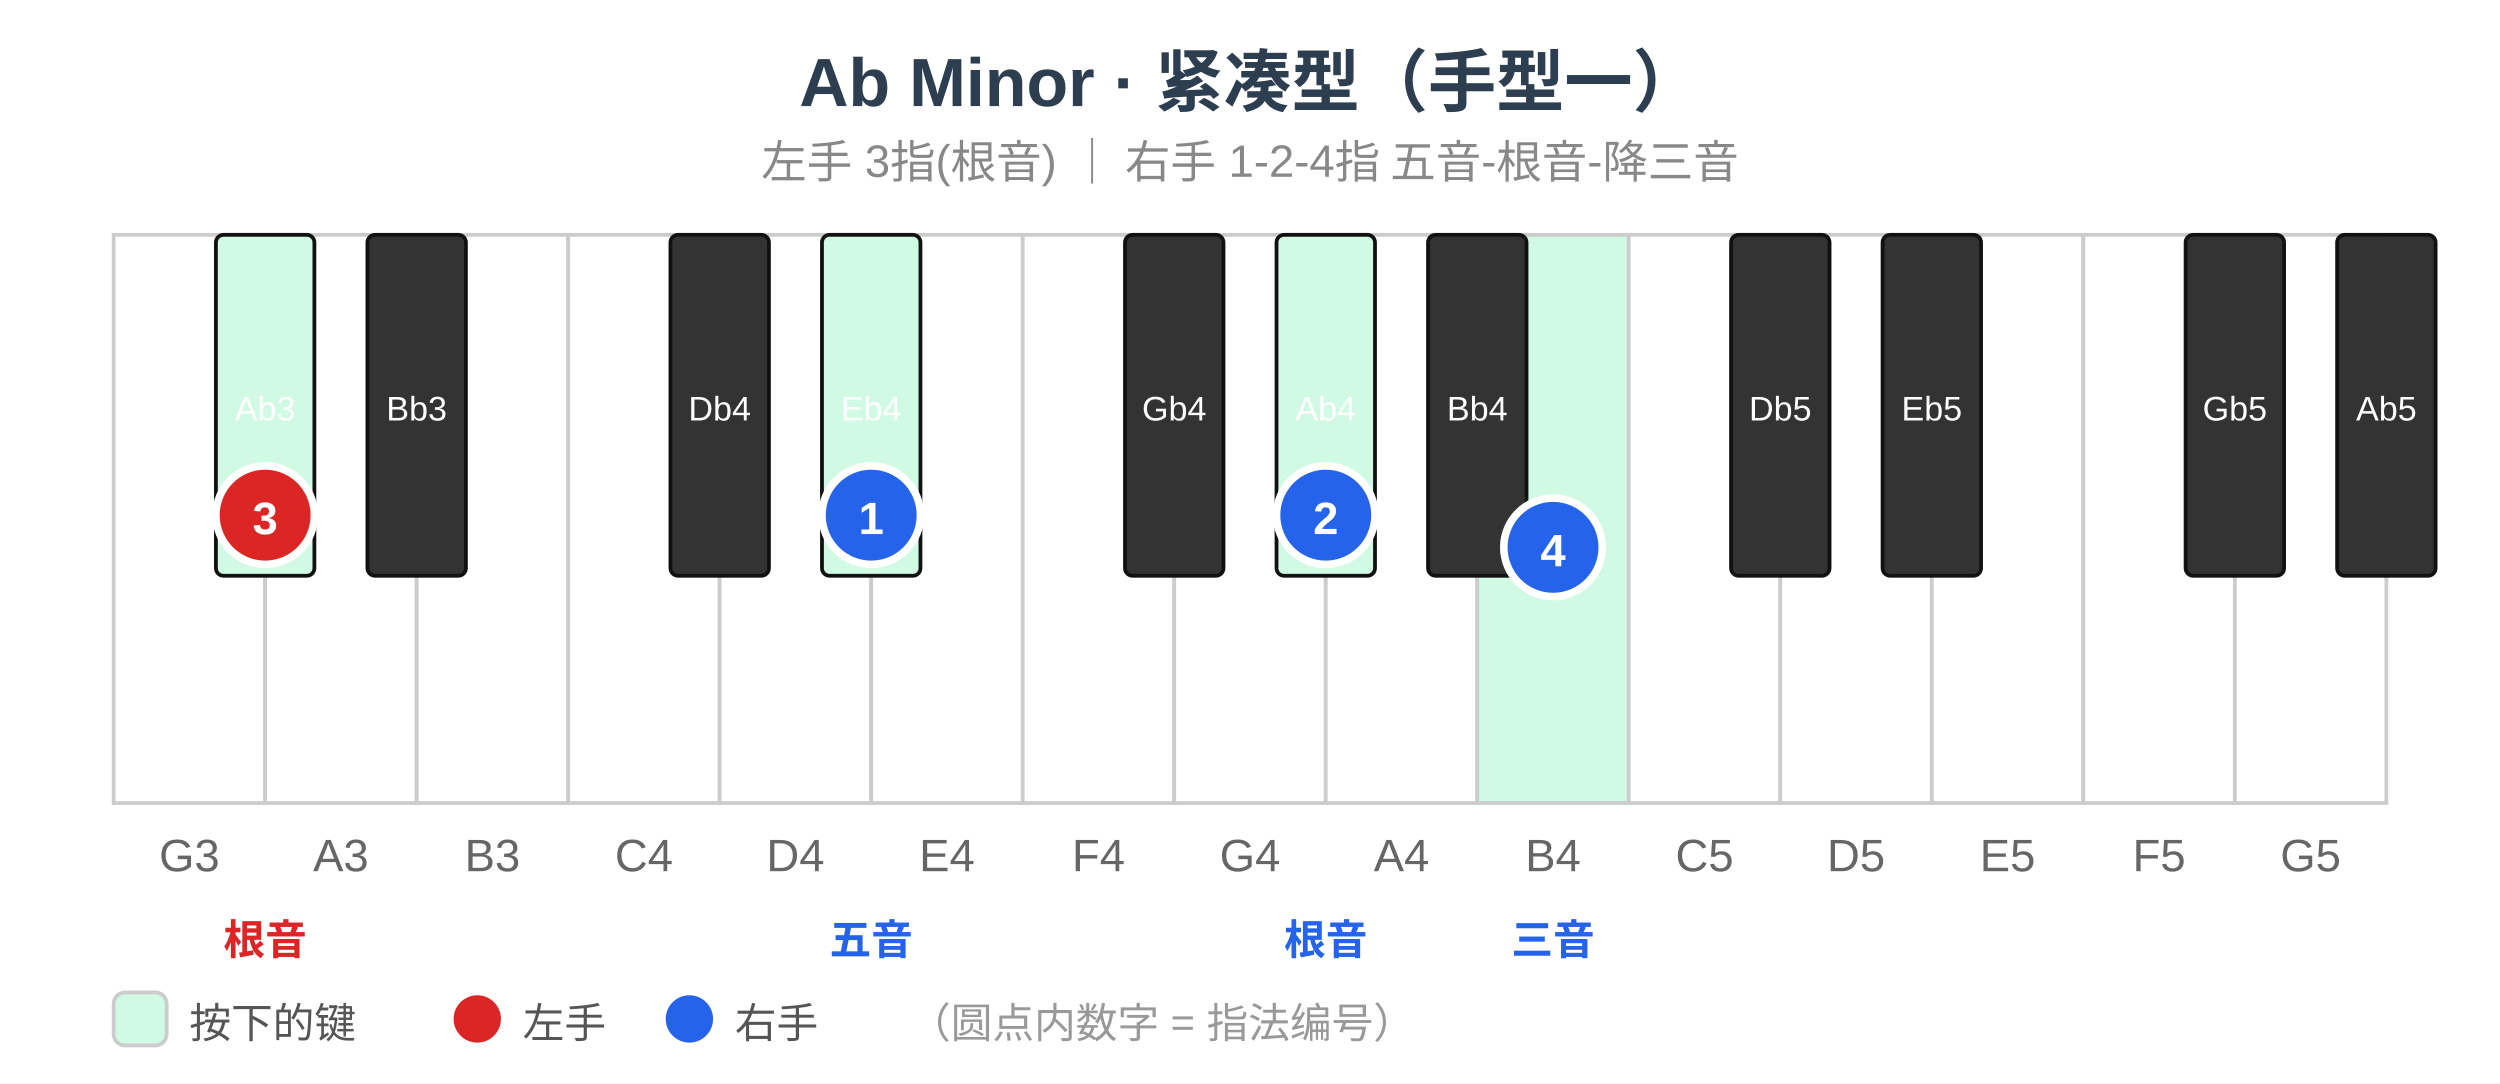
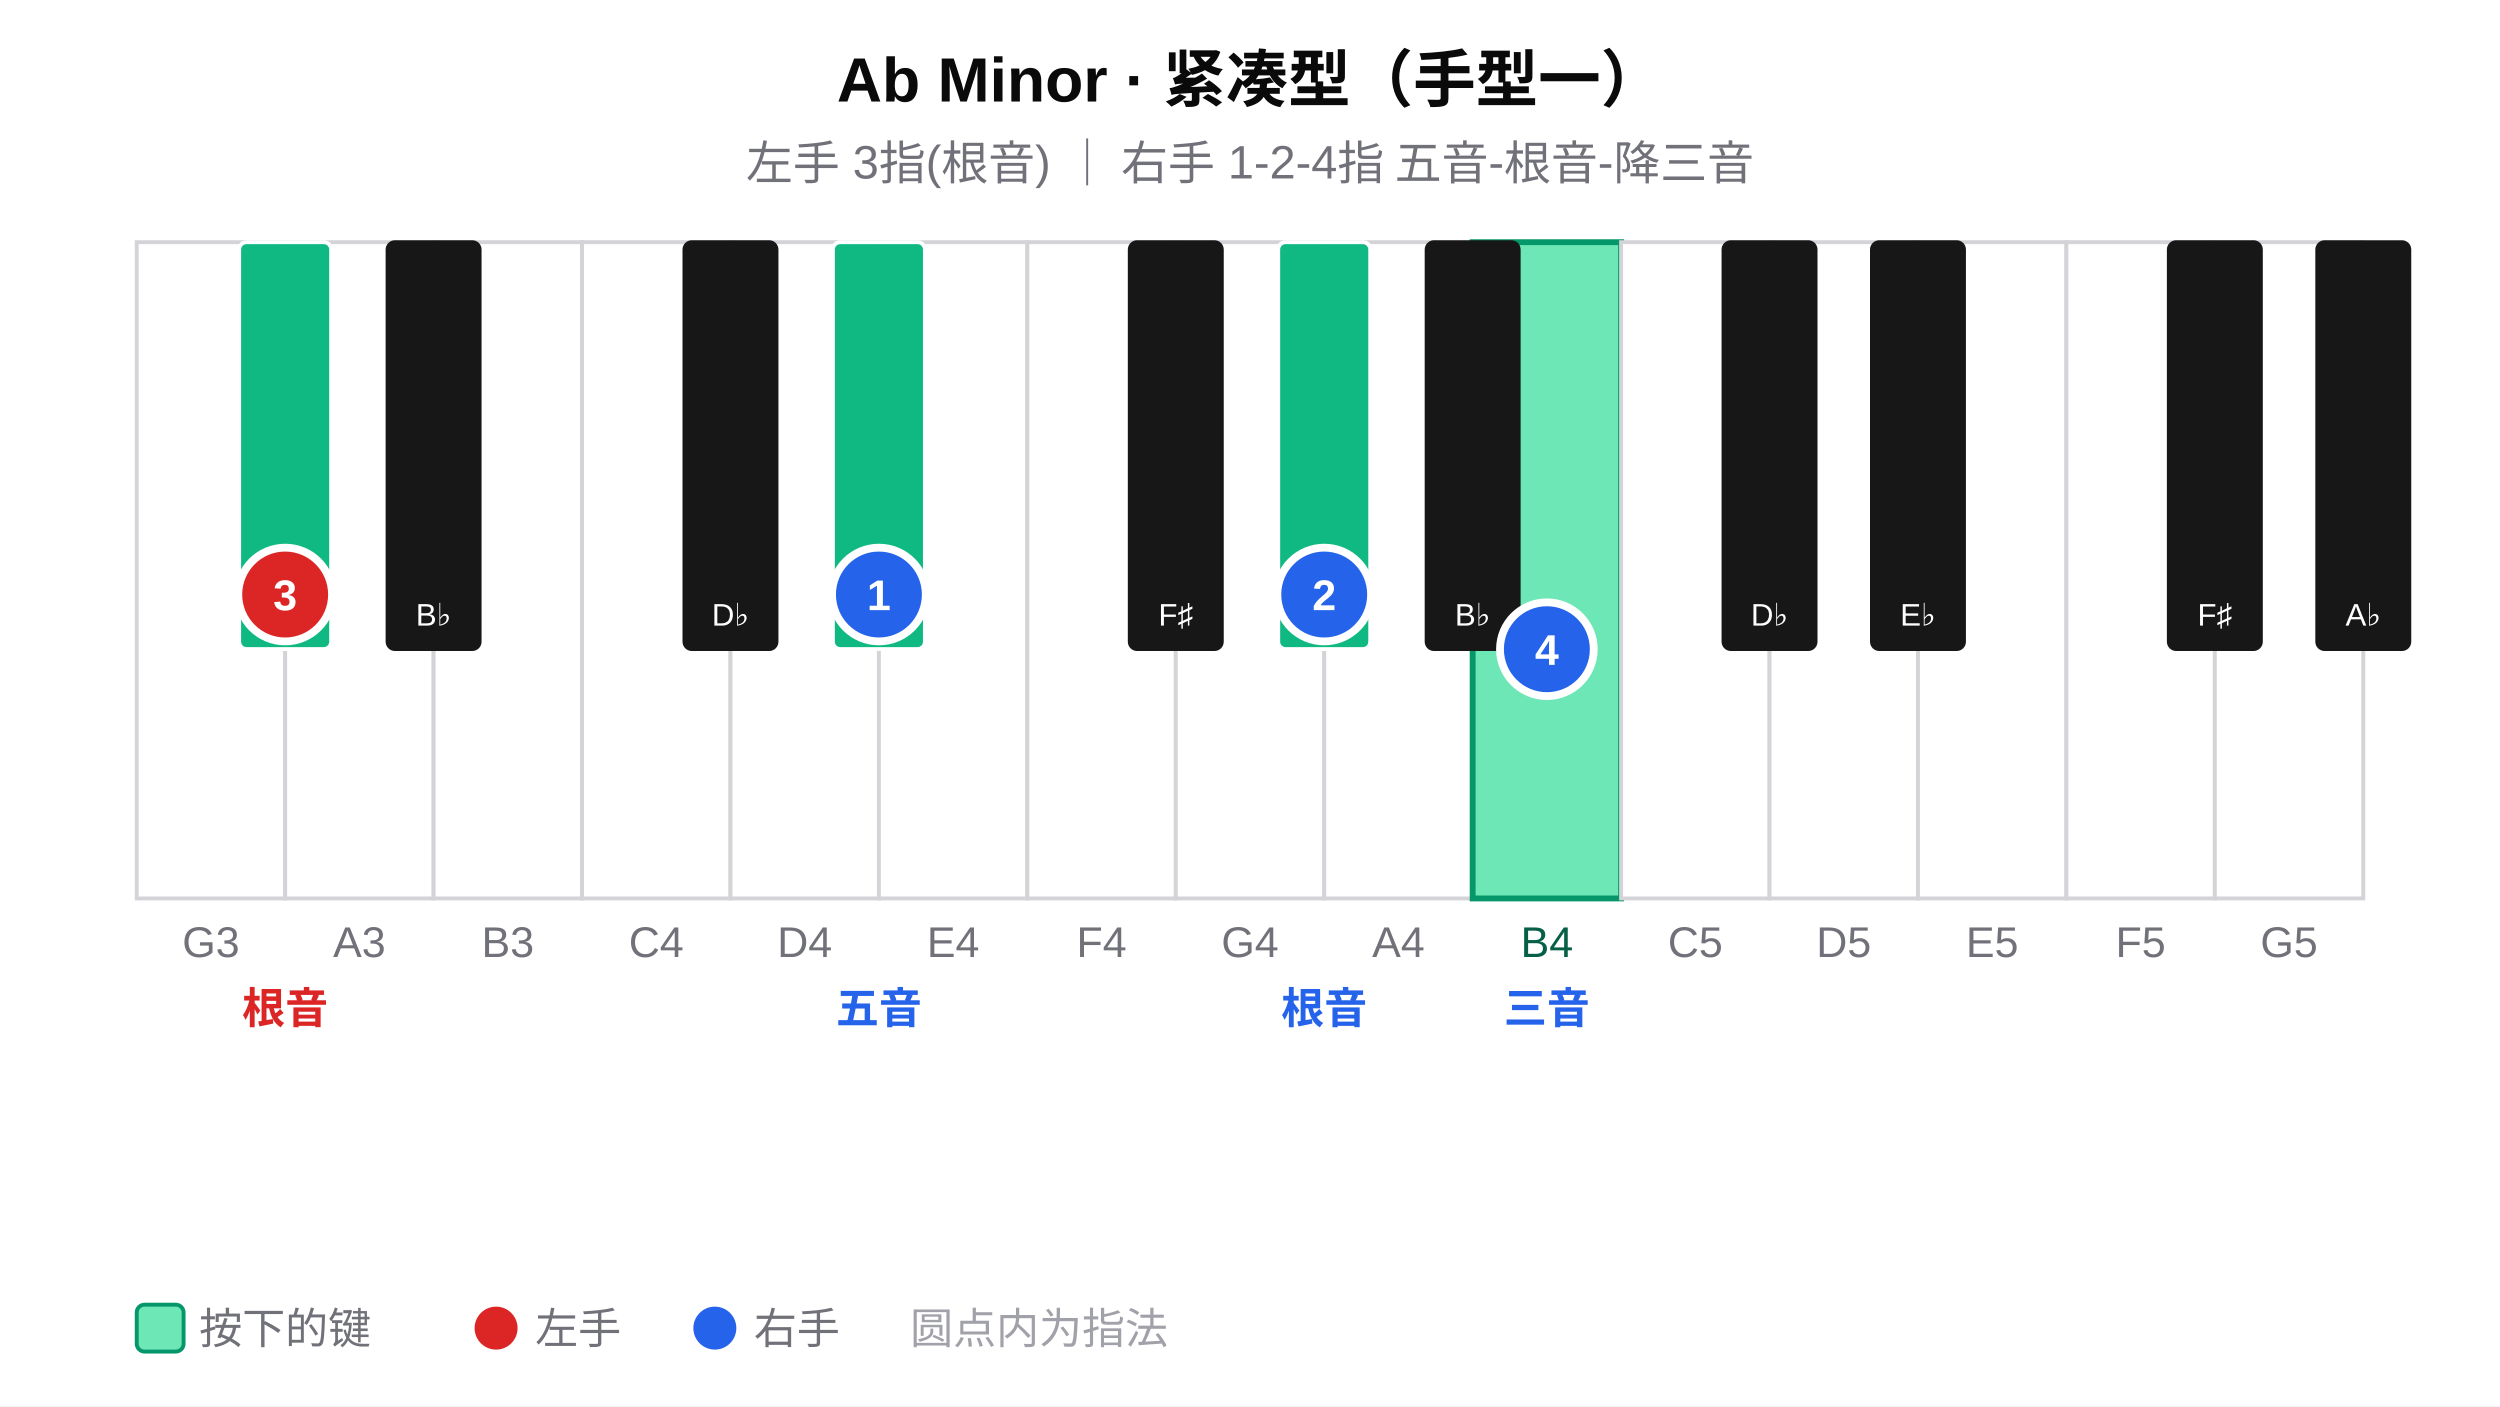
- <svg xmlns="http://www.w3.org/2000/svg" viewBox="0 0 660 286" width="660" height="286">
-   <rect width="660" height="286" fill="#ffffff" />
-   <text x="330.0" y="28" text-anchor="middle" font-family="Arial,sans-serif" font-size="18" font-weight="bold" fill="#2c3e50">Ab Minor · 紧凑型（手型一）</text>
-   <text x="330.0" y="47" text-anchor="middle" font-family="Arial,sans-serif" font-size="12" fill="#888">左手 3指(根音) ｜ 右手 1-2-4指 五音-根音-降三音</text>
-   <rect x="30.0" y="62" width="40" height="150" fill="white" stroke="#ccc" stroke-width="1" />
-   <text x="50.0" y="230" text-anchor="middle" font-family="Arial,sans-serif" font-size="12" fill="#666">G3</text>
-   <rect x="70.0" y="62" width="40" height="150" fill="white" stroke="#ccc" stroke-width="1" />
-   <text x="90.0" y="230" text-anchor="middle" font-family="Arial,sans-serif" font-size="12" fill="#666">A3</text>
-   <rect x="110.0" y="62" width="40" height="150" fill="white" stroke="#ccc" stroke-width="1" />
-   <text x="130.0" y="230" text-anchor="middle" font-family="Arial,sans-serif" font-size="12" fill="#666">B3</text>
-   <rect x="150.0" y="62" width="40" height="150" fill="white" stroke="#ccc" stroke-width="1" />
-   <text x="170.0" y="230" text-anchor="middle" font-family="Arial,sans-serif" font-size="12" fill="#666">C4</text>
-   <rect x="190.0" y="62" width="40" height="150" fill="white" stroke="#ccc" stroke-width="1" />
-   <text x="210.0" y="230" text-anchor="middle" font-family="Arial,sans-serif" font-size="12" fill="#666">D4</text>
-   <rect x="230.0" y="62" width="40" height="150" fill="white" stroke="#ccc" stroke-width="1" />
-   <text x="250.0" y="230" text-anchor="middle" font-family="Arial,sans-serif" font-size="12" fill="#666">E4</text>
-   <rect x="270.0" y="62" width="40" height="150" fill="white" stroke="#ccc" stroke-width="1" />
-   <text x="290.0" y="230" text-anchor="middle" font-family="Arial,sans-serif" font-size="12" fill="#666">F4</text>
-   <rect x="310.0" y="62" width="40" height="150" fill="white" stroke="#ccc" stroke-width="1" />
-   <text x="330.0" y="230" text-anchor="middle" font-family="Arial,sans-serif" font-size="12" fill="#666">G4</text>
-   <rect x="350.0" y="62" width="40" height="150" fill="white" stroke="#ccc" stroke-width="1" />
-   <text x="370.0" y="230" text-anchor="middle" font-family="Arial,sans-serif" font-size="12" fill="#666">A4</text>
-   <rect x="390.0" y="62" width="40" height="150" fill="#d1fae5" stroke="#ccc" stroke-width="1" />
-   <text x="410.0" y="230" text-anchor="middle" font-family="Arial,sans-serif" font-size="12" fill="#666">B4</text>
-   <rect x="430.0" y="62" width="40" height="150" fill="white" stroke="#ccc" stroke-width="1" />
-   <text x="450.0" y="230" text-anchor="middle" font-family="Arial,sans-serif" font-size="12" fill="#666">C5</text>
-   <rect x="470.0" y="62" width="40" height="150" fill="white" stroke="#ccc" stroke-width="1" />
-   <text x="490.0" y="230" text-anchor="middle" font-family="Arial,sans-serif" font-size="12" fill="#666">D5</text>
-   <rect x="510.0" y="62" width="40" height="150" fill="white" stroke="#ccc" stroke-width="1" />
-   <text x="530.0" y="230" text-anchor="middle" font-family="Arial,sans-serif" font-size="12" fill="#666">E5</text>
-   <rect x="550.0" y="62" width="40" height="150" fill="white" stroke="#ccc" stroke-width="1" />
-   <text x="570.0" y="230" text-anchor="middle" font-family="Arial,sans-serif" font-size="12" fill="#666">F5</text>
-   <rect x="590.0" y="62" width="40" height="150" fill="white" stroke="#ccc" stroke-width="1" />
-   <text x="610.0" y="230" text-anchor="middle" font-family="Arial,sans-serif" font-size="12" fill="#666">G5</text>
-   <rect x="57.0" y="62" width="26" height="90" fill="#d1fae5" stroke="#111" stroke-width="1" rx="2" />
-   <text x="70.0" y="111.0" text-anchor="middle" font-family="Arial,sans-serif" font-size="9" fill="#fff">Ab3</text>
-   <rect x="97.0" y="62" width="26" height="90" fill="#333" stroke="#111" stroke-width="1" rx="2" />
-   <text x="110.0" y="111.0" text-anchor="middle" font-family="Arial,sans-serif" font-size="9" fill="#fff">Bb3</text>
-   <rect x="177.0" y="62" width="26" height="90" fill="#333" stroke="#111" stroke-width="1" rx="2" />
-   <text x="190.0" y="111.0" text-anchor="middle" font-family="Arial,sans-serif" font-size="9" fill="#fff">Db4</text>
-   <rect x="217.0" y="62" width="26" height="90" fill="#d1fae5" stroke="#111" stroke-width="1" rx="2" />
-   <text x="230.0" y="111.0" text-anchor="middle" font-family="Arial,sans-serif" font-size="9" fill="#fff">Eb4</text>
-   <rect x="297.0" y="62" width="26" height="90" fill="#333" stroke="#111" stroke-width="1" rx="2" />
-   <text x="310.0" y="111.0" text-anchor="middle" font-family="Arial,sans-serif" font-size="9" fill="#fff">Gb4</text>
-   <rect x="337.0" y="62" width="26" height="90" fill="#d1fae5" stroke="#111" stroke-width="1" rx="2" />
-   <text x="350.0" y="111.0" text-anchor="middle" font-family="Arial,sans-serif" font-size="9" fill="#fff">Ab4</text>
-   <rect x="377.0" y="62" width="26" height="90" fill="#333" stroke="#111" stroke-width="1" rx="2" />
-   <text x="390.0" y="111.0" text-anchor="middle" font-family="Arial,sans-serif" font-size="9" fill="#fff">Bb4</text>
-   <rect x="457.0" y="62" width="26" height="90" fill="#333" stroke="#111" stroke-width="1" rx="2" />
-   <text x="470.0" y="111.0" text-anchor="middle" font-family="Arial,sans-serif" font-size="9" fill="#fff">Db5</text>
-   <rect x="497.0" y="62" width="26" height="90" fill="#333" stroke="#111" stroke-width="1" rx="2" />
-   <text x="510.0" y="111.0" text-anchor="middle" font-family="Arial,sans-serif" font-size="9" fill="#fff">Eb5</text>
-   <rect x="577.0" y="62" width="26" height="90" fill="#333" stroke="#111" stroke-width="1" rx="2" />
-   <text x="590.0" y="111.0" text-anchor="middle" font-family="Arial,sans-serif" font-size="9" fill="#fff">Gb5</text>
-   <rect x="617.0" y="62" width="26" height="90" fill="#333" stroke="#111" stroke-width="1" rx="2" />
-   <text x="630.0" y="111.0" text-anchor="middle" font-family="Arial,sans-serif" font-size="9" fill="#fff">Ab5</text>
-   <circle cx="70.0" cy="136.0" r="13" fill="#dc2626" stroke="white" stroke-width="2" />
-   <text x="70.0" y="141.0" text-anchor="middle" font-family="Arial,sans-serif" font-size="12" font-weight="bold" fill="white">3</text>
-   <text x="70.0" y="252" text-anchor="middle" font-family="Arial,sans-serif" font-size="11" font-weight="bold" fill="#dc2626">根音</text>
-   <circle cx="230.0" cy="136.0" r="13" fill="#2563eb" stroke="white" stroke-width="2" />
-   <text x="230.0" y="141.0" text-anchor="middle" font-family="Arial,sans-serif" font-size="12" font-weight="bold" fill="white">1</text>
-   <text x="230.0" y="252" text-anchor="middle" font-family="Arial,sans-serif" font-size="11" font-weight="bold" fill="#2563eb">五音</text>
-   <circle cx="350.0" cy="136.0" r="13" fill="#2563eb" stroke="white" stroke-width="2" />
-   <text x="350.0" y="141.0" text-anchor="middle" font-family="Arial,sans-serif" font-size="12" font-weight="bold" fill="white">2</text>
-   <text x="350.0" y="252" text-anchor="middle" font-family="Arial,sans-serif" font-size="11" font-weight="bold" fill="#2563eb">根音</text>
-   <circle cx="410.0" cy="144.5" r="13" fill="#2563eb" stroke="white" stroke-width="2" />
-   <text x="410.0" y="149.5" text-anchor="middle" font-family="Arial,sans-serif" font-size="12" font-weight="bold" fill="white">4</text>
-   <text x="410.0" y="252" text-anchor="middle" font-family="Arial,sans-serif" font-size="11" font-weight="bold" fill="#2563eb">三音</text>
-   <rect x="30.0" y="262" width="14" height="14" rx="3" fill="#d1fae5" stroke="#ccc" stroke-width="1" />
-   <text x="50.0" y="274" font-family="Arial,sans-serif" font-size="11" fill="#555">按下的键</text>
-   <circle cx="126.0" cy="269" r="7" fill="#dc2626" stroke="white" stroke-width="1.5" />
-   <text x="138.0" y="274" font-family="Arial,sans-serif" font-size="11" fill="#555">左手</text>
-   <circle cx="182.0" cy="269" r="7" fill="#2563eb" stroke="white" stroke-width="1.5" />
-   <text x="194.0" y="274" font-family="Arial,sans-serif" font-size="11" fill="#555">右手</text>
-   <text x="240.0" y="274" font-family="Arial,sans-serif" font-size="11" fill="#999">（圆点内数字 = 指法编号）</text>
+ <svg xmlns="http://www.w3.org/2000/svg" viewBox="0 0 640 360" width="640" height="360">
+   <rect width="640" height="360" fill="#FFFFFF" />
+   <text x="320.0" y="26" text-anchor="middle" font-family="Arial, Helvetica, sans-serif" font-size="16" font-weight="bold" fill="#0A0A0A">Ab Minor · 紧凑型（手型一）</text>
+   <text x="320.0" y="46" text-anchor="middle" font-family="Arial, Helvetica, sans-serif" font-size="12" fill="#71717A">左手 3指(根音) ｜ 右手 1-2-4指 五音-根音-降三音</text>
+   <rect x="35.00" y="62.00" width="38.00" height="168.00" rx="0" ry="0" fill="#FFFFFF" stroke="#D4D4D8" stroke-width="1" />
+   <text x="54.00" y="245.00" text-anchor="middle" font-family="Arial, Helvetica, sans-serif" font-size="11" fill="#71717A">G3</text>
+   <rect x="73.00" y="62.00" width="38.00" height="168.00" rx="0" ry="0" fill="#FFFFFF" stroke="#D4D4D8" stroke-width="1" />
+   <text x="92.00" y="245.00" text-anchor="middle" font-family="Arial, Helvetica, sans-serif" font-size="11" fill="#71717A">A3</text>
+   <rect x="111.00" y="62.00" width="38.00" height="168.00" rx="0" ry="0" fill="#FFFFFF" stroke="#D4D4D8" stroke-width="1" />
+   <text x="130.00" y="245.00" text-anchor="middle" font-family="Arial, Helvetica, sans-serif" font-size="11" fill="#71717A">B3</text>
+   <rect x="149.00" y="62.00" width="38.00" height="168.00" rx="0" ry="0" fill="#FFFFFF" stroke="#D4D4D8" stroke-width="1" />
+   <text x="168.00" y="245.00" text-anchor="middle" font-family="Arial, Helvetica, sans-serif" font-size="11" fill="#71717A">C4</text>
+   <rect x="187.00" y="62.00" width="38.00" height="168.00" rx="0" ry="0" fill="#FFFFFF" stroke="#D4D4D8" stroke-width="1" />
+   <text x="206.00" y="245.00" text-anchor="middle" font-family="Arial, Helvetica, sans-serif" font-size="11" fill="#71717A">D4</text>
+   <rect x="225.00" y="62.00" width="38.00" height="168.00" rx="0" ry="0" fill="#FFFFFF" stroke="#D4D4D8" stroke-width="1" />
+   <text x="244.00" y="245.00" text-anchor="middle" font-family="Arial, Helvetica, sans-serif" font-size="11" fill="#71717A">E4</text>
+   <rect x="263.00" y="62.00" width="38.00" height="168.00" rx="0" ry="0" fill="#FFFFFF" stroke="#D4D4D8" stroke-width="1" />
+   <text x="282.00" y="245.00" text-anchor="middle" font-family="Arial, Helvetica, sans-serif" font-size="11" fill="#71717A">F4</text>
+   <rect x="301.00" y="62.00" width="38.00" height="168.00" rx="0" ry="0" fill="#FFFFFF" stroke="#D4D4D8" stroke-width="1" />
+   <text x="320.00" y="245.00" text-anchor="middle" font-family="Arial, Helvetica, sans-serif" font-size="11" fill="#71717A">G4</text>
+   <rect x="339.00" y="62.00" width="38.00" height="168.00" rx="0" ry="0" fill="#FFFFFF" stroke="#D4D4D8" stroke-width="1" />
+   <text x="358.00" y="245.00" text-anchor="middle" font-family="Arial, Helvetica, sans-serif" font-size="11" fill="#71717A">A4</text>
+   <rect x="377.00" y="62.00" width="38.00" height="168.00" rx="0" ry="0" fill="#6EE7B7" stroke="#059669" stroke-width="1.5" />
+   <text x="396.00" y="245.00" text-anchor="middle" font-family="Arial, Helvetica, sans-serif" font-size="11" fill="#065F46">B4</text>
+   <rect x="415.00" y="62.00" width="38.00" height="168.00" rx="0" ry="0" fill="#FFFFFF" stroke="#D4D4D8" stroke-width="1" />
+   <text x="434.00" y="245.00" text-anchor="middle" font-family="Arial, Helvetica, sans-serif" font-size="11" fill="#71717A">C5</text>
+   <rect x="453.00" y="62.00" width="38.00" height="168.00" rx="0" ry="0" fill="#FFFFFF" stroke="#D4D4D8" stroke-width="1" />
+   <text x="472.00" y="245.00" text-anchor="middle" font-family="Arial, Helvetica, sans-serif" font-size="11" fill="#71717A">D5</text>
+   <rect x="491.00" y="62.00" width="38.00" height="168.00" rx="0" ry="0" fill="#FFFFFF" stroke="#D4D4D8" stroke-width="1" />
+   <text x="510.00" y="245.00" text-anchor="middle" font-family="Arial, Helvetica, sans-serif" font-size="11" fill="#71717A">E5</text>
+   <rect x="529.00" y="62.00" width="38.00" height="168.00" rx="0" ry="0" fill="#FFFFFF" stroke="#D4D4D8" stroke-width="1" />
+   <text x="548.00" y="245.00" text-anchor="middle" font-family="Arial, Helvetica, sans-serif" font-size="11" fill="#71717A">F5</text>
+   <rect x="567.00" y="62.00" width="38.00" height="168.00" rx="0" ry="0" fill="#FFFFFF" stroke="#D4D4D8" stroke-width="1" />
+   <text x="586.00" y="245.00" text-anchor="middle" font-family="Arial, Helvetica, sans-serif" font-size="11" fill="#71717A">G5</text>
+   <rect x="61.22" y="62.00" width="23.56" height="104.16" rx="1.88" fill="#10B981" stroke="#FFFFFF" stroke-width="1" />
+   <text x="73.00" y="160.16" text-anchor="middle" font-family="Arial, Helvetica, sans-serif" font-size="8" fill="#FFFFFF">A♭</text>
+   <rect x="99.22" y="62.00" width="23.56" height="104.16" rx="1.88" fill="#171717" stroke="#171717" stroke-width="1" />
+   <text x="111.00" y="160.16" text-anchor="middle" font-family="Arial, Helvetica, sans-serif" font-size="8" fill="#FFFFFF">B♭</text>
+   <rect x="175.22" y="62.00" width="23.56" height="104.16" rx="1.88" fill="#171717" stroke="#171717" stroke-width="1" />
+   <text x="187.00" y="160.16" text-anchor="middle" font-family="Arial, Helvetica, sans-serif" font-size="8" fill="#FFFFFF">D♭</text>
+   <rect x="213.22" y="62.00" width="23.56" height="104.16" rx="1.88" fill="#10B981" stroke="#FFFFFF" stroke-width="1" />
+   <text x="225.00" y="160.16" text-anchor="middle" font-family="Arial, Helvetica, sans-serif" font-size="8" fill="#FFFFFF">E♭</text>
+   <rect x="289.22" y="62.00" width="23.56" height="104.16" rx="1.88" fill="#171717" stroke="#171717" stroke-width="1" />
+   <text x="301.00" y="160.16" text-anchor="middle" font-family="Arial, Helvetica, sans-serif" font-size="8" fill="#FFFFFF">F♯</text>
+   <rect x="327.22" y="62.00" width="23.56" height="104.16" rx="1.88" fill="#10B981" stroke="#FFFFFF" stroke-width="1" />
+   <text x="339.00" y="160.16" text-anchor="middle" font-family="Arial, Helvetica, sans-serif" font-size="8" fill="#FFFFFF">A♭</text>
+   <rect x="365.22" y="62.00" width="23.56" height="104.16" rx="1.88" fill="#171717" stroke="#171717" stroke-width="1" />
+   <text x="377.00" y="160.16" text-anchor="middle" font-family="Arial, Helvetica, sans-serif" font-size="8" fill="#FFFFFF">B♭</text>
+   <rect x="441.22" y="62.00" width="23.56" height="104.16" rx="1.88" fill="#171717" stroke="#171717" stroke-width="1" />
+   <text x="453.00" y="160.16" text-anchor="middle" font-family="Arial, Helvetica, sans-serif" font-size="8" fill="#FFFFFF">D♭</text>
+   <rect x="479.22" y="62.00" width="23.56" height="104.16" rx="1.88" fill="#171717" stroke="#171717" stroke-width="1" />
+   <text x="491.00" y="160.16" text-anchor="middle" font-family="Arial, Helvetica, sans-serif" font-size="8" fill="#FFFFFF">E♭</text>
+   <rect x="555.22" y="62.00" width="23.56" height="104.16" rx="1.88" fill="#171717" stroke="#171717" stroke-width="1" />
+   <text x="567.00" y="160.16" text-anchor="middle" font-family="Arial, Helvetica, sans-serif" font-size="8" fill="#FFFFFF">F♯</text>
+   <rect x="593.22" y="62.00" width="23.56" height="104.16" rx="1.88" fill="#171717" stroke="#171717" stroke-width="1" />
+   <text x="605.00" y="160.16" text-anchor="middle" font-family="Arial, Helvetica, sans-serif" font-size="8" fill="#FFFFFF">A♭</text>
+   <circle cx="73.0" cy="152.2" r="12" fill="#DC2626" stroke="#FFFFFF" stroke-width="2" />
+   <text x="73.0" y="156.2" text-anchor="middle" font-family="Arial, Helvetica, sans-serif" font-size="11" font-weight="bold" fill="#FFFFFF">3</text>
+   <text x="73.0" y="262" text-anchor="middle" font-family="Arial, Helvetica, sans-serif" font-size="11" font-weight="bold" fill="#DC2626">根音</text>
+   <circle cx="225.0" cy="152.2" r="12" fill="#2563EB" stroke="#FFFFFF" stroke-width="2" />
+   <text x="225.0" y="156.2" text-anchor="middle" font-family="Arial, Helvetica, sans-serif" font-size="11" font-weight="bold" fill="#FFFFFF">1</text>
+   <text x="225.0" y="262" text-anchor="middle" font-family="Arial, Helvetica, sans-serif" font-size="11" font-weight="bold" fill="#2563EB">五音</text>
+   <circle cx="339.0" cy="152.2" r="12" fill="#2563EB" stroke="#FFFFFF" stroke-width="2" />
+   <text x="339.0" y="156.2" text-anchor="middle" font-family="Arial, Helvetica, sans-serif" font-size="11" font-weight="bold" fill="#FFFFFF">2</text>
+   <text x="339.0" y="262" text-anchor="middle" font-family="Arial, Helvetica, sans-serif" font-size="11" font-weight="bold" fill="#2563EB">根音</text>
+   <circle cx="396.0" cy="166.2" r="12" fill="#2563EB" stroke="#FFFFFF" stroke-width="2" />
+   <text x="396.0" y="170.2" text-anchor="middle" font-family="Arial, Helvetica, sans-serif" font-size="11" font-weight="bold" fill="#FFFFFF">4</text>
+   <text x="396.0" y="262" text-anchor="middle" font-family="Arial, Helvetica, sans-serif" font-size="11" font-weight="bold" fill="#2563EB">三音</text>
+   <rect x="35.0" y="334" width="12" height="12" rx="2" fill="#6EE7B7" stroke="#059669" stroke-width="1" />
+   <text x="51.0" y="344" font-family="Arial, Helvetica, sans-serif" font-size="11" fill="#71717A">按下的键</text>
+   <circle cx="127.0" cy="340" r="6" fill="#DC2626" stroke="#FFFFFF" stroke-width="1" />
+   <text x="137.0" y="344" font-family="Arial, Helvetica, sans-serif" font-size="11" fill="#71717A">左手</text>
+   <circle cx="183.0" cy="340" r="6" fill="#2563EB" stroke="#FFFFFF" stroke-width="1" />
+   <text x="193.0" y="344" font-family="Arial, Helvetica, sans-serif" font-size="11" fill="#71717A">右手</text>
+   <text x="233.0" y="344" font-family="Arial, Helvetica, sans-serif" font-size="11" fill="#A1A1AA">圆点内为指法</text>
</svg>
